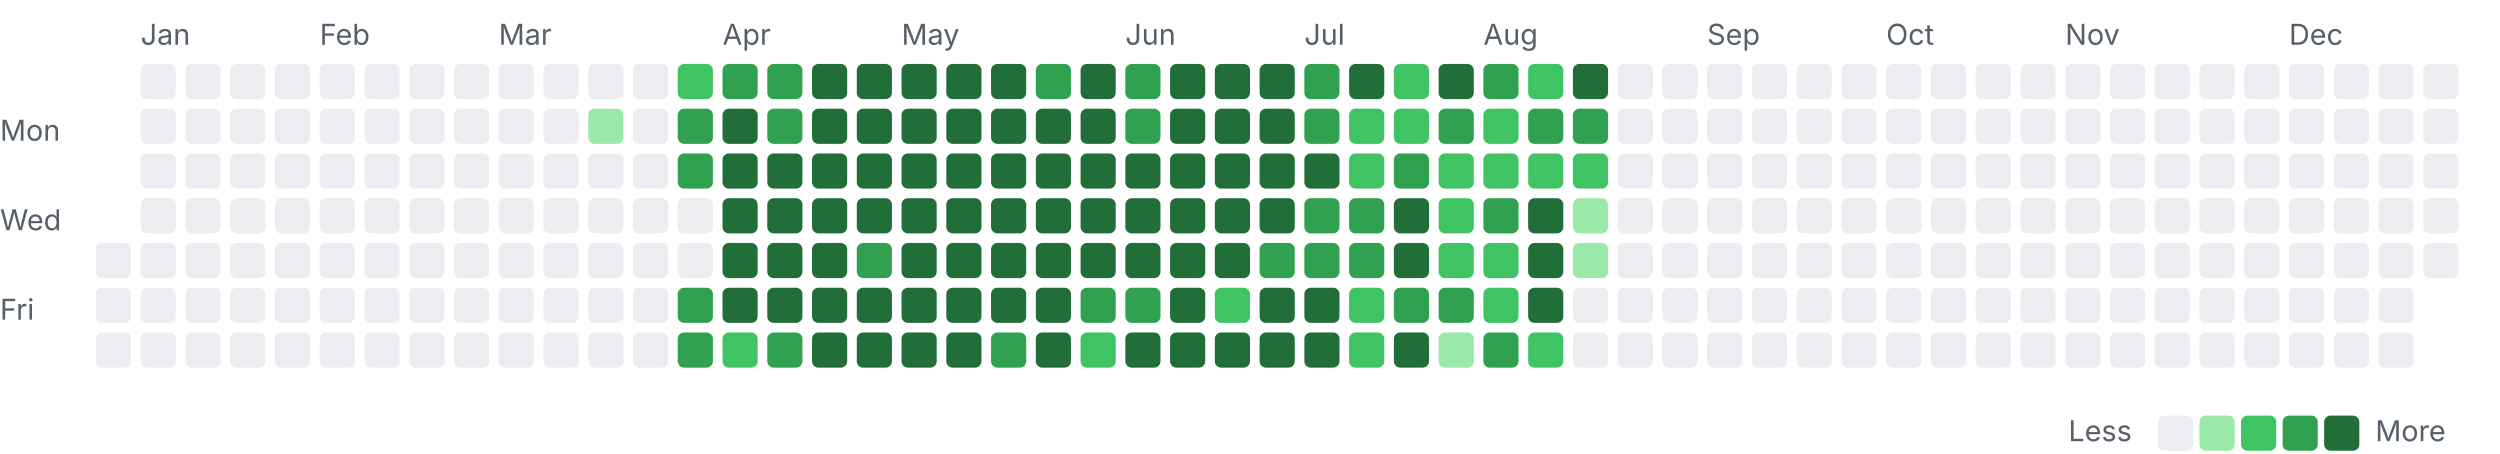
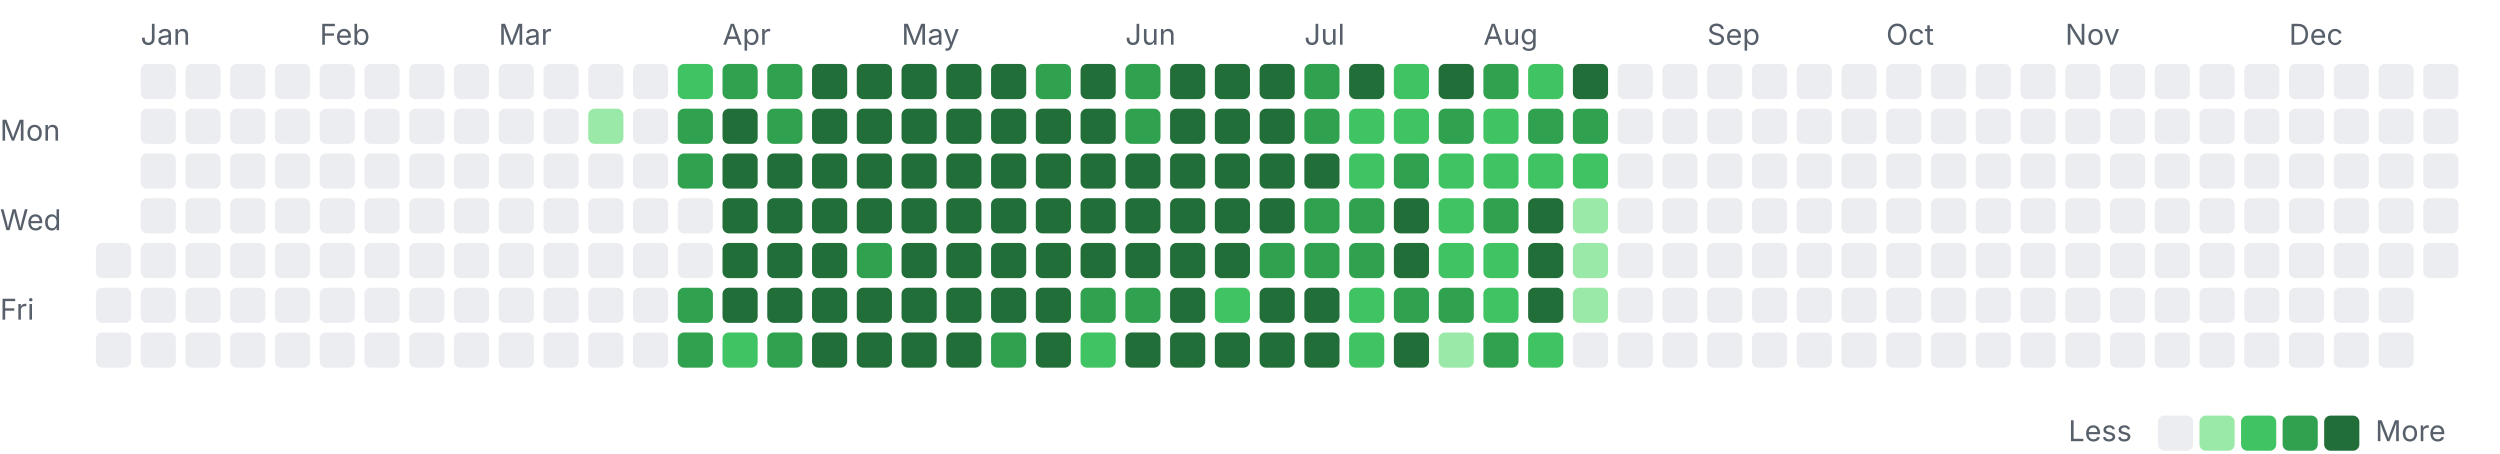
<svg xmlns="http://www.w3.org/2000/svg" width="782" height="142" viewBox="0 0 782 142">
  <style>.l0{fill:#ebedf0}.l1{fill:#9be9a8}.l2{fill:#40c463}.l3{fill:#30a14e}.l4{fill:#216e39} .lbl{fill:#57606a;font:9px -apple-system,Segoe UI,sans-serif}@media(prefers-color-scheme:dark){.l0{fill:#161b22}.l1{fill:#0e4429}.l2{fill:#006d32}.l3{fill:#26a641}.l4{fill:#39d353} .lbl{fill:#8b949e}}</style>
  <text class="lbl" x="44" y="14">Jan</text>
  <text class="lbl" x="100" y="14">Feb</text>
  <text class="lbl" x="156" y="14">Mar</text>
  <text class="lbl" x="226" y="14">Apr</text>
  <text class="lbl" x="282" y="14">May</text>
  <text class="lbl" x="352" y="14">Jun</text>
  <text class="lbl" x="408" y="14">Jul</text>
  <text class="lbl" x="464" y="14">Aug</text>
  <text class="lbl" x="534" y="14">Sep</text>
  <text class="lbl" x="590" y="14">Oct</text>
  <text class="lbl" x="646" y="14">Nov</text>
  <text class="lbl" x="716" y="14">Dec</text>
  <text class="lbl" x="0" y="44">Mon</text>
  <text class="lbl" x="0" y="72">Wed</text>
  <text class="lbl" x="0" y="100">Fri</text>
  <rect class="l0" x="30" y="76" width="11" height="11" rx="2" />
  <rect class="l0" x="30" y="90" width="11" height="11" rx="2" />
  <rect class="l0" x="30" y="104" width="11" height="11" rx="2" />
  <rect class="l0" x="44" y="20" width="11" height="11" rx="2" />
  <rect class="l0" x="44" y="34" width="11" height="11" rx="2" />
  <rect class="l0" x="44" y="48" width="11" height="11" rx="2" />
  <rect class="l0" x="44" y="62" width="11" height="11" rx="2" />
  <rect class="l0" x="44" y="76" width="11" height="11" rx="2" />
  <rect class="l0" x="44" y="90" width="11" height="11" rx="2" />
  <rect class="l0" x="44" y="104" width="11" height="11" rx="2" />
  <rect class="l0" x="58" y="20" width="11" height="11" rx="2" />
  <rect class="l0" x="58" y="34" width="11" height="11" rx="2" />
  <rect class="l0" x="58" y="48" width="11" height="11" rx="2" />
  <rect class="l0" x="58" y="62" width="11" height="11" rx="2" />
  <rect class="l0" x="58" y="76" width="11" height="11" rx="2" />
  <rect class="l0" x="58" y="90" width="11" height="11" rx="2" />
  <rect class="l0" x="58" y="104" width="11" height="11" rx="2" />
  <rect class="l0" x="72" y="20" width="11" height="11" rx="2" />
  <rect class="l0" x="72" y="34" width="11" height="11" rx="2" />
  <rect class="l0" x="72" y="48" width="11" height="11" rx="2" />
  <rect class="l0" x="72" y="62" width="11" height="11" rx="2" />
  <rect class="l0" x="72" y="76" width="11" height="11" rx="2" />
  <rect class="l0" x="72" y="90" width="11" height="11" rx="2" />
  <rect class="l0" x="72" y="104" width="11" height="11" rx="2" />
  <rect class="l0" x="86" y="20" width="11" height="11" rx="2" />
  <rect class="l0" x="86" y="34" width="11" height="11" rx="2" />
  <rect class="l0" x="86" y="48" width="11" height="11" rx="2" />
  <rect class="l0" x="86" y="62" width="11" height="11" rx="2" />
  <rect class="l0" x="86" y="76" width="11" height="11" rx="2" />
  <rect class="l0" x="86" y="90" width="11" height="11" rx="2" />
  <rect class="l0" x="86" y="104" width="11" height="11" rx="2" />
  <rect class="l0" x="100" y="20" width="11" height="11" rx="2" />
  <rect class="l0" x="100" y="34" width="11" height="11" rx="2" />
  <rect class="l0" x="100" y="48" width="11" height="11" rx="2" />
  <rect class="l0" x="100" y="62" width="11" height="11" rx="2" />
  <rect class="l0" x="100" y="76" width="11" height="11" rx="2" />
  <rect class="l0" x="100" y="90" width="11" height="11" rx="2" />
  <rect class="l0" x="100" y="104" width="11" height="11" rx="2" />
  <rect class="l0" x="114" y="20" width="11" height="11" rx="2" />
  <rect class="l0" x="114" y="34" width="11" height="11" rx="2" />
  <rect class="l0" x="114" y="48" width="11" height="11" rx="2" />
  <rect class="l0" x="114" y="62" width="11" height="11" rx="2" />
  <rect class="l0" x="114" y="76" width="11" height="11" rx="2" />
  <rect class="l0" x="114" y="90" width="11" height="11" rx="2" />
  <rect class="l0" x="114" y="104" width="11" height="11" rx="2" />
  <rect class="l0" x="128" y="20" width="11" height="11" rx="2" />
  <rect class="l0" x="128" y="34" width="11" height="11" rx="2" />
  <rect class="l0" x="128" y="48" width="11" height="11" rx="2" />
  <rect class="l0" x="128" y="62" width="11" height="11" rx="2" />
  <rect class="l0" x="128" y="76" width="11" height="11" rx="2" />
  <rect class="l0" x="128" y="90" width="11" height="11" rx="2" />
  <rect class="l0" x="128" y="104" width="11" height="11" rx="2" />
  <rect class="l0" x="142" y="20" width="11" height="11" rx="2" />
  <rect class="l0" x="142" y="34" width="11" height="11" rx="2" />
  <rect class="l0" x="142" y="48" width="11" height="11" rx="2" />
  <rect class="l0" x="142" y="62" width="11" height="11" rx="2" />
  <rect class="l0" x="142" y="76" width="11" height="11" rx="2" />
  <rect class="l0" x="142" y="90" width="11" height="11" rx="2" />
  <rect class="l0" x="142" y="104" width="11" height="11" rx="2" />
  <rect class="l0" x="156" y="20" width="11" height="11" rx="2" />
  <rect class="l0" x="156" y="34" width="11" height="11" rx="2" />
  <rect class="l0" x="156" y="48" width="11" height="11" rx="2" />
  <rect class="l0" x="156" y="62" width="11" height="11" rx="2" />
  <rect class="l0" x="156" y="76" width="11" height="11" rx="2" />
  <rect class="l0" x="156" y="90" width="11" height="11" rx="2" />
  <rect class="l0" x="156" y="104" width="11" height="11" rx="2" />
  <rect class="l0" x="170" y="20" width="11" height="11" rx="2" />
  <rect class="l0" x="170" y="34" width="11" height="11" rx="2" />
  <rect class="l0" x="170" y="48" width="11" height="11" rx="2" />
  <rect class="l0" x="170" y="62" width="11" height="11" rx="2" />
  <rect class="l0" x="170" y="76" width="11" height="11" rx="2" />
  <rect class="l0" x="170" y="90" width="11" height="11" rx="2" />
  <rect class="l0" x="170" y="104" width="11" height="11" rx="2" />
  <rect class="l0" x="184" y="20" width="11" height="11" rx="2" />
  <rect class="l1" x="184" y="34" width="11" height="11" rx="2" />
  <rect class="l0" x="184" y="48" width="11" height="11" rx="2" />
  <rect class="l0" x="184" y="62" width="11" height="11" rx="2" />
  <rect class="l0" x="184" y="76" width="11" height="11" rx="2" />
  <rect class="l0" x="184" y="90" width="11" height="11" rx="2" />
  <rect class="l0" x="184" y="104" width="11" height="11" rx="2" />
  <rect class="l0" x="198" y="20" width="11" height="11" rx="2" />
  <rect class="l0" x="198" y="34" width="11" height="11" rx="2" />
  <rect class="l0" x="198" y="48" width="11" height="11" rx="2" />
  <rect class="l0" x="198" y="62" width="11" height="11" rx="2" />
  <rect class="l0" x="198" y="76" width="11" height="11" rx="2" />
  <rect class="l0" x="198" y="90" width="11" height="11" rx="2" />
  <rect class="l0" x="198" y="104" width="11" height="11" rx="2" />
  <rect class="l2" x="212" y="20" width="11" height="11" rx="2" />
  <rect class="l3" x="212" y="34" width="11" height="11" rx="2" />
  <rect class="l3" x="212" y="48" width="11" height="11" rx="2" />
  <rect class="l0" x="212" y="62" width="11" height="11" rx="2" />
  <rect class="l0" x="212" y="76" width="11" height="11" rx="2" />
  <rect class="l3" x="212" y="90" width="11" height="11" rx="2" />
  <rect class="l3" x="212" y="104" width="11" height="11" rx="2" />
  <rect class="l3" x="226" y="20" width="11" height="11" rx="2" />
  <rect class="l4" x="226" y="34" width="11" height="11" rx="2" />
  <rect class="l4" x="226" y="48" width="11" height="11" rx="2" />
  <rect class="l4" x="226" y="62" width="11" height="11" rx="2" />
  <rect class="l4" x="226" y="76" width="11" height="11" rx="2" />
  <rect class="l4" x="226" y="90" width="11" height="11" rx="2" />
  <rect class="l2" x="226" y="104" width="11" height="11" rx="2" />
  <rect class="l3" x="240" y="20" width="11" height="11" rx="2" />
  <rect class="l3" x="240" y="34" width="11" height="11" rx="2" />
  <rect class="l4" x="240" y="48" width="11" height="11" rx="2" />
  <rect class="l4" x="240" y="62" width="11" height="11" rx="2" />
  <rect class="l4" x="240" y="76" width="11" height="11" rx="2" />
  <rect class="l4" x="240" y="90" width="11" height="11" rx="2" />
  <rect class="l3" x="240" y="104" width="11" height="11" rx="2" />
  <rect class="l4" x="254" y="20" width="11" height="11" rx="2" />
  <rect class="l4" x="254" y="34" width="11" height="11" rx="2" />
  <rect class="l4" x="254" y="48" width="11" height="11" rx="2" />
  <rect class="l4" x="254" y="62" width="11" height="11" rx="2" />
  <rect class="l4" x="254" y="76" width="11" height="11" rx="2" />
  <rect class="l4" x="254" y="90" width="11" height="11" rx="2" />
  <rect class="l4" x="254" y="104" width="11" height="11" rx="2" />
  <rect class="l4" x="268" y="20" width="11" height="11" rx="2" />
  <rect class="l4" x="268" y="34" width="11" height="11" rx="2" />
  <rect class="l4" x="268" y="48" width="11" height="11" rx="2" />
  <rect class="l4" x="268" y="62" width="11" height="11" rx="2" />
  <rect class="l3" x="268" y="76" width="11" height="11" rx="2" />
  <rect class="l4" x="268" y="90" width="11" height="11" rx="2" />
  <rect class="l4" x="268" y="104" width="11" height="11" rx="2" />
  <rect class="l4" x="282" y="20" width="11" height="11" rx="2" />
  <rect class="l4" x="282" y="34" width="11" height="11" rx="2" />
  <rect class="l4" x="282" y="48" width="11" height="11" rx="2" />
  <rect class="l4" x="282" y="62" width="11" height="11" rx="2" />
  <rect class="l4" x="282" y="76" width="11" height="11" rx="2" />
  <rect class="l4" x="282" y="90" width="11" height="11" rx="2" />
  <rect class="l4" x="282" y="104" width="11" height="11" rx="2" />
  <rect class="l4" x="296" y="20" width="11" height="11" rx="2" />
  <rect class="l4" x="296" y="34" width="11" height="11" rx="2" />
  <rect class="l4" x="296" y="48" width="11" height="11" rx="2" />
  <rect class="l4" x="296" y="62" width="11" height="11" rx="2" />
  <rect class="l4" x="296" y="76" width="11" height="11" rx="2" />
  <rect class="l4" x="296" y="90" width="11" height="11" rx="2" />
  <rect class="l4" x="296" y="104" width="11" height="11" rx="2" />
  <rect class="l4" x="310" y="20" width="11" height="11" rx="2" />
  <rect class="l4" x="310" y="34" width="11" height="11" rx="2" />
  <rect class="l4" x="310" y="48" width="11" height="11" rx="2" />
  <rect class="l4" x="310" y="62" width="11" height="11" rx="2" />
  <rect class="l4" x="310" y="76" width="11" height="11" rx="2" />
  <rect class="l4" x="310" y="90" width="11" height="11" rx="2" />
  <rect class="l3" x="310" y="104" width="11" height="11" rx="2" />
  <rect class="l3" x="324" y="20" width="11" height="11" rx="2" />
  <rect class="l4" x="324" y="34" width="11" height="11" rx="2" />
  <rect class="l4" x="324" y="48" width="11" height="11" rx="2" />
  <rect class="l4" x="324" y="62" width="11" height="11" rx="2" />
  <rect class="l4" x="324" y="76" width="11" height="11" rx="2" />
  <rect class="l4" x="324" y="90" width="11" height="11" rx="2" />
  <rect class="l4" x="324" y="104" width="11" height="11" rx="2" />
  <rect class="l4" x="338" y="20" width="11" height="11" rx="2" />
  <rect class="l4" x="338" y="34" width="11" height="11" rx="2" />
  <rect class="l4" x="338" y="48" width="11" height="11" rx="2" />
  <rect class="l4" x="338" y="62" width="11" height="11" rx="2" />
  <rect class="l4" x="338" y="76" width="11" height="11" rx="2" />
  <rect class="l3" x="338" y="90" width="11" height="11" rx="2" />
  <rect class="l2" x="338" y="104" width="11" height="11" rx="2" />
  <rect class="l3" x="352" y="20" width="11" height="11" rx="2" />
  <rect class="l3" x="352" y="34" width="11" height="11" rx="2" />
  <rect class="l4" x="352" y="48" width="11" height="11" rx="2" />
  <rect class="l4" x="352" y="62" width="11" height="11" rx="2" />
  <rect class="l4" x="352" y="76" width="11" height="11" rx="2" />
  <rect class="l3" x="352" y="90" width="11" height="11" rx="2" />
  <rect class="l4" x="352" y="104" width="11" height="11" rx="2" />
  <rect class="l4" x="366" y="20" width="11" height="11" rx="2" />
  <rect class="l4" x="366" y="34" width="11" height="11" rx="2" />
  <rect class="l4" x="366" y="48" width="11" height="11" rx="2" />
  <rect class="l4" x="366" y="62" width="11" height="11" rx="2" />
  <rect class="l4" x="366" y="76" width="11" height="11" rx="2" />
  <rect class="l4" x="366" y="90" width="11" height="11" rx="2" />
  <rect class="l4" x="366" y="104" width="11" height="11" rx="2" />
  <rect class="l4" x="380" y="20" width="11" height="11" rx="2" />
  <rect class="l4" x="380" y="34" width="11" height="11" rx="2" />
  <rect class="l4" x="380" y="48" width="11" height="11" rx="2" />
  <rect class="l4" x="380" y="62" width="11" height="11" rx="2" />
  <rect class="l4" x="380" y="76" width="11" height="11" rx="2" />
  <rect class="l2" x="380" y="90" width="11" height="11" rx="2" />
  <rect class="l4" x="380" y="104" width="11" height="11" rx="2" />
  <rect class="l4" x="394" y="20" width="11" height="11" rx="2" />
  <rect class="l4" x="394" y="34" width="11" height="11" rx="2" />
  <rect class="l4" x="394" y="48" width="11" height="11" rx="2" />
  <rect class="l4" x="394" y="62" width="11" height="11" rx="2" />
  <rect class="l3" x="394" y="76" width="11" height="11" rx="2" />
  <rect class="l4" x="394" y="90" width="11" height="11" rx="2" />
  <rect class="l4" x="394" y="104" width="11" height="11" rx="2" />
  <rect class="l3" x="408" y="20" width="11" height="11" rx="2" />
  <rect class="l3" x="408" y="34" width="11" height="11" rx="2" />
  <rect class="l4" x="408" y="48" width="11" height="11" rx="2" />
  <rect class="l3" x="408" y="62" width="11" height="11" rx="2" />
  <rect class="l3" x="408" y="76" width="11" height="11" rx="2" />
  <rect class="l4" x="408" y="90" width="11" height="11" rx="2" />
  <rect class="l4" x="408" y="104" width="11" height="11" rx="2" />
  <rect class="l4" x="422" y="20" width="11" height="11" rx="2" />
  <rect class="l2" x="422" y="34" width="11" height="11" rx="2" />
  <rect class="l2" x="422" y="48" width="11" height="11" rx="2" />
  <rect class="l3" x="422" y="62" width="11" height="11" rx="2" />
  <rect class="l3" x="422" y="76" width="11" height="11" rx="2" />
  <rect class="l2" x="422" y="90" width="11" height="11" rx="2" />
  <rect class="l2" x="422" y="104" width="11" height="11" rx="2" />
  <rect class="l2" x="436" y="20" width="11" height="11" rx="2" />
  <rect class="l2" x="436" y="34" width="11" height="11" rx="2" />
  <rect class="l3" x="436" y="48" width="11" height="11" rx="2" />
  <rect class="l4" x="436" y="62" width="11" height="11" rx="2" />
  <rect class="l4" x="436" y="76" width="11" height="11" rx="2" />
  <rect class="l3" x="436" y="90" width="11" height="11" rx="2" />
  <rect class="l4" x="436" y="104" width="11" height="11" rx="2" />
  <rect class="l4" x="450" y="20" width="11" height="11" rx="2" />
  <rect class="l3" x="450" y="34" width="11" height="11" rx="2" />
  <rect class="l2" x="450" y="48" width="11" height="11" rx="2" />
  <rect class="l2" x="450" y="62" width="11" height="11" rx="2" />
  <rect class="l2" x="450" y="76" width="11" height="11" rx="2" />
  <rect class="l3" x="450" y="90" width="11" height="11" rx="2" />
  <rect class="l1" x="450" y="104" width="11" height="11" rx="2" />
  <rect class="l3" x="464" y="20" width="11" height="11" rx="2" />
  <rect class="l2" x="464" y="34" width="11" height="11" rx="2" />
  <rect class="l2" x="464" y="48" width="11" height="11" rx="2" />
  <rect class="l3" x="464" y="62" width="11" height="11" rx="2" />
  <rect class="l2" x="464" y="76" width="11" height="11" rx="2" />
  <rect class="l2" x="464" y="90" width="11" height="11" rx="2" />
  <rect class="l3" x="464" y="104" width="11" height="11" rx="2" />
  <rect class="l2" x="478" y="20" width="11" height="11" rx="2" />
  <rect class="l3" x="478" y="34" width="11" height="11" rx="2" />
  <rect class="l2" x="478" y="48" width="11" height="11" rx="2" />
  <rect class="l4" x="478" y="62" width="11" height="11" rx="2" />
  <rect class="l4" x="478" y="76" width="11" height="11" rx="2" />
  <rect class="l4" x="478" y="90" width="11" height="11" rx="2" />
  <rect class="l2" x="478" y="104" width="11" height="11" rx="2" />
  <rect class="l4" x="492" y="20" width="11" height="11" rx="2" />
  <rect class="l3" x="492" y="34" width="11" height="11" rx="2" />
  <rect class="l2" x="492" y="48" width="11" height="11" rx="2" />
  <rect class="l1" x="492" y="62" width="11" height="11" rx="2" />
  <rect class="l1" x="492" y="76" width="11" height="11" rx="2" />
-   <rect class="l0" x="492" y="90" width="11" height="11" rx="2" />
+   <rect class="l1" x="492" y="90" width="11" height="11" rx="2" />
  <rect class="l0" x="492" y="104" width="11" height="11" rx="2" />
  <rect class="l0" x="506" y="20" width="11" height="11" rx="2" />
  <rect class="l0" x="506" y="34" width="11" height="11" rx="2" />
  <rect class="l0" x="506" y="48" width="11" height="11" rx="2" />
  <rect class="l0" x="506" y="62" width="11" height="11" rx="2" />
  <rect class="l0" x="506" y="76" width="11" height="11" rx="2" />
  <rect class="l0" x="506" y="90" width="11" height="11" rx="2" />
  <rect class="l0" x="506" y="104" width="11" height="11" rx="2" />
  <rect class="l0" x="520" y="20" width="11" height="11" rx="2" />
  <rect class="l0" x="520" y="34" width="11" height="11" rx="2" />
  <rect class="l0" x="520" y="48" width="11" height="11" rx="2" />
  <rect class="l0" x="520" y="62" width="11" height="11" rx="2" />
  <rect class="l0" x="520" y="76" width="11" height="11" rx="2" />
  <rect class="l0" x="520" y="90" width="11" height="11" rx="2" />
  <rect class="l0" x="520" y="104" width="11" height="11" rx="2" />
  <rect class="l0" x="534" y="20" width="11" height="11" rx="2" />
  <rect class="l0" x="534" y="34" width="11" height="11" rx="2" />
  <rect class="l0" x="534" y="48" width="11" height="11" rx="2" />
  <rect class="l0" x="534" y="62" width="11" height="11" rx="2" />
  <rect class="l0" x="534" y="76" width="11" height="11" rx="2" />
  <rect class="l0" x="534" y="90" width="11" height="11" rx="2" />
  <rect class="l0" x="534" y="104" width="11" height="11" rx="2" />
  <rect class="l0" x="548" y="20" width="11" height="11" rx="2" />
  <rect class="l0" x="548" y="34" width="11" height="11" rx="2" />
  <rect class="l0" x="548" y="48" width="11" height="11" rx="2" />
  <rect class="l0" x="548" y="62" width="11" height="11" rx="2" />
  <rect class="l0" x="548" y="76" width="11" height="11" rx="2" />
  <rect class="l0" x="548" y="90" width="11" height="11" rx="2" />
  <rect class="l0" x="548" y="104" width="11" height="11" rx="2" />
  <rect class="l0" x="562" y="20" width="11" height="11" rx="2" />
  <rect class="l0" x="562" y="34" width="11" height="11" rx="2" />
  <rect class="l0" x="562" y="48" width="11" height="11" rx="2" />
  <rect class="l0" x="562" y="62" width="11" height="11" rx="2" />
  <rect class="l0" x="562" y="76" width="11" height="11" rx="2" />
  <rect class="l0" x="562" y="90" width="11" height="11" rx="2" />
  <rect class="l0" x="562" y="104" width="11" height="11" rx="2" />
  <rect class="l0" x="576" y="20" width="11" height="11" rx="2" />
  <rect class="l0" x="576" y="34" width="11" height="11" rx="2" />
  <rect class="l0" x="576" y="48" width="11" height="11" rx="2" />
  <rect class="l0" x="576" y="62" width="11" height="11" rx="2" />
  <rect class="l0" x="576" y="76" width="11" height="11" rx="2" />
  <rect class="l0" x="576" y="90" width="11" height="11" rx="2" />
  <rect class="l0" x="576" y="104" width="11" height="11" rx="2" />
  <rect class="l0" x="590" y="20" width="11" height="11" rx="2" />
  <rect class="l0" x="590" y="34" width="11" height="11" rx="2" />
  <rect class="l0" x="590" y="48" width="11" height="11" rx="2" />
  <rect class="l0" x="590" y="62" width="11" height="11" rx="2" />
  <rect class="l0" x="590" y="76" width="11" height="11" rx="2" />
  <rect class="l0" x="590" y="90" width="11" height="11" rx="2" />
  <rect class="l0" x="590" y="104" width="11" height="11" rx="2" />
  <rect class="l0" x="604" y="20" width="11" height="11" rx="2" />
  <rect class="l0" x="604" y="34" width="11" height="11" rx="2" />
  <rect class="l0" x="604" y="48" width="11" height="11" rx="2" />
  <rect class="l0" x="604" y="62" width="11" height="11" rx="2" />
  <rect class="l0" x="604" y="76" width="11" height="11" rx="2" />
  <rect class="l0" x="604" y="90" width="11" height="11" rx="2" />
  <rect class="l0" x="604" y="104" width="11" height="11" rx="2" />
  <rect class="l0" x="618" y="20" width="11" height="11" rx="2" />
  <rect class="l0" x="618" y="34" width="11" height="11" rx="2" />
  <rect class="l0" x="618" y="48" width="11" height="11" rx="2" />
  <rect class="l0" x="618" y="62" width="11" height="11" rx="2" />
  <rect class="l0" x="618" y="76" width="11" height="11" rx="2" />
  <rect class="l0" x="618" y="90" width="11" height="11" rx="2" />
  <rect class="l0" x="618" y="104" width="11" height="11" rx="2" />
  <rect class="l0" x="632" y="20" width="11" height="11" rx="2" />
  <rect class="l0" x="632" y="34" width="11" height="11" rx="2" />
  <rect class="l0" x="632" y="48" width="11" height="11" rx="2" />
  <rect class="l0" x="632" y="62" width="11" height="11" rx="2" />
  <rect class="l0" x="632" y="76" width="11" height="11" rx="2" />
  <rect class="l0" x="632" y="90" width="11" height="11" rx="2" />
  <rect class="l0" x="632" y="104" width="11" height="11" rx="2" />
  <rect class="l0" x="646" y="20" width="11" height="11" rx="2" />
  <rect class="l0" x="646" y="34" width="11" height="11" rx="2" />
  <rect class="l0" x="646" y="48" width="11" height="11" rx="2" />
  <rect class="l0" x="646" y="62" width="11" height="11" rx="2" />
  <rect class="l0" x="646" y="76" width="11" height="11" rx="2" />
  <rect class="l0" x="646" y="90" width="11" height="11" rx="2" />
  <rect class="l0" x="646" y="104" width="11" height="11" rx="2" />
  <rect class="l0" x="660" y="20" width="11" height="11" rx="2" />
  <rect class="l0" x="660" y="34" width="11" height="11" rx="2" />
  <rect class="l0" x="660" y="48" width="11" height="11" rx="2" />
  <rect class="l0" x="660" y="62" width="11" height="11" rx="2" />
  <rect class="l0" x="660" y="76" width="11" height="11" rx="2" />
  <rect class="l0" x="660" y="90" width="11" height="11" rx="2" />
  <rect class="l0" x="660" y="104" width="11" height="11" rx="2" />
  <rect class="l0" x="674" y="20" width="11" height="11" rx="2" />
  <rect class="l0" x="674" y="34" width="11" height="11" rx="2" />
  <rect class="l0" x="674" y="48" width="11" height="11" rx="2" />
  <rect class="l0" x="674" y="62" width="11" height="11" rx="2" />
  <rect class="l0" x="674" y="76" width="11" height="11" rx="2" />
  <rect class="l0" x="674" y="90" width="11" height="11" rx="2" />
  <rect class="l0" x="674" y="104" width="11" height="11" rx="2" />
  <rect class="l0" x="688" y="20" width="11" height="11" rx="2" />
  <rect class="l0" x="688" y="34" width="11" height="11" rx="2" />
  <rect class="l0" x="688" y="48" width="11" height="11" rx="2" />
  <rect class="l0" x="688" y="62" width="11" height="11" rx="2" />
  <rect class="l0" x="688" y="76" width="11" height="11" rx="2" />
  <rect class="l0" x="688" y="90" width="11" height="11" rx="2" />
  <rect class="l0" x="688" y="104" width="11" height="11" rx="2" />
  <rect class="l0" x="702" y="20" width="11" height="11" rx="2" />
  <rect class="l0" x="702" y="34" width="11" height="11" rx="2" />
  <rect class="l0" x="702" y="48" width="11" height="11" rx="2" />
  <rect class="l0" x="702" y="62" width="11" height="11" rx="2" />
  <rect class="l0" x="702" y="76" width="11" height="11" rx="2" />
  <rect class="l0" x="702" y="90" width="11" height="11" rx="2" />
  <rect class="l0" x="702" y="104" width="11" height="11" rx="2" />
  <rect class="l0" x="716" y="20" width="11" height="11" rx="2" />
  <rect class="l0" x="716" y="34" width="11" height="11" rx="2" />
  <rect class="l0" x="716" y="48" width="11" height="11" rx="2" />
  <rect class="l0" x="716" y="62" width="11" height="11" rx="2" />
  <rect class="l0" x="716" y="76" width="11" height="11" rx="2" />
  <rect class="l0" x="716" y="90" width="11" height="11" rx="2" />
  <rect class="l0" x="716" y="104" width="11" height="11" rx="2" />
  <rect class="l0" x="730" y="20" width="11" height="11" rx="2" />
  <rect class="l0" x="730" y="34" width="11" height="11" rx="2" />
  <rect class="l0" x="730" y="48" width="11" height="11" rx="2" />
  <rect class="l0" x="730" y="62" width="11" height="11" rx="2" />
  <rect class="l0" x="730" y="76" width="11" height="11" rx="2" />
  <rect class="l0" x="730" y="90" width="11" height="11" rx="2" />
  <rect class="l0" x="730" y="104" width="11" height="11" rx="2" />
  <rect class="l0" x="744" y="20" width="11" height="11" rx="2" />
  <rect class="l0" x="744" y="34" width="11" height="11" rx="2" />
  <rect class="l0" x="744" y="48" width="11" height="11" rx="2" />
  <rect class="l0" x="744" y="62" width="11" height="11" rx="2" />
  <rect class="l0" x="744" y="76" width="11" height="11" rx="2" />
  <rect class="l0" x="744" y="90" width="11" height="11" rx="2" />
  <rect class="l0" x="744" y="104" width="11" height="11" rx="2" />
  <rect class="l0" x="758" y="20" width="11" height="11" rx="2" />
  <rect class="l0" x="758" y="34" width="11" height="11" rx="2" />
  <rect class="l0" x="758" y="48" width="11" height="11" rx="2" />
  <rect class="l0" x="758" y="62" width="11" height="11" rx="2" />
  <rect class="l0" x="758" y="76" width="11" height="11" rx="2" />
  <text class="lbl" x="647" y="138">Less</text>
  <rect class="l0" x="675" y="130" width="11" height="11" rx="2" />
  <rect class="l1" x="688" y="130" width="11" height="11" rx="2" />
  <rect class="l2" x="701" y="130" width="11" height="11" rx="2" />
  <rect class="l3" x="714" y="130" width="11" height="11" rx="2" />
  <rect class="l4" x="727" y="130" width="11" height="11" rx="2" />
  <text class="lbl" x="743" y="138">More</text>
</svg>
